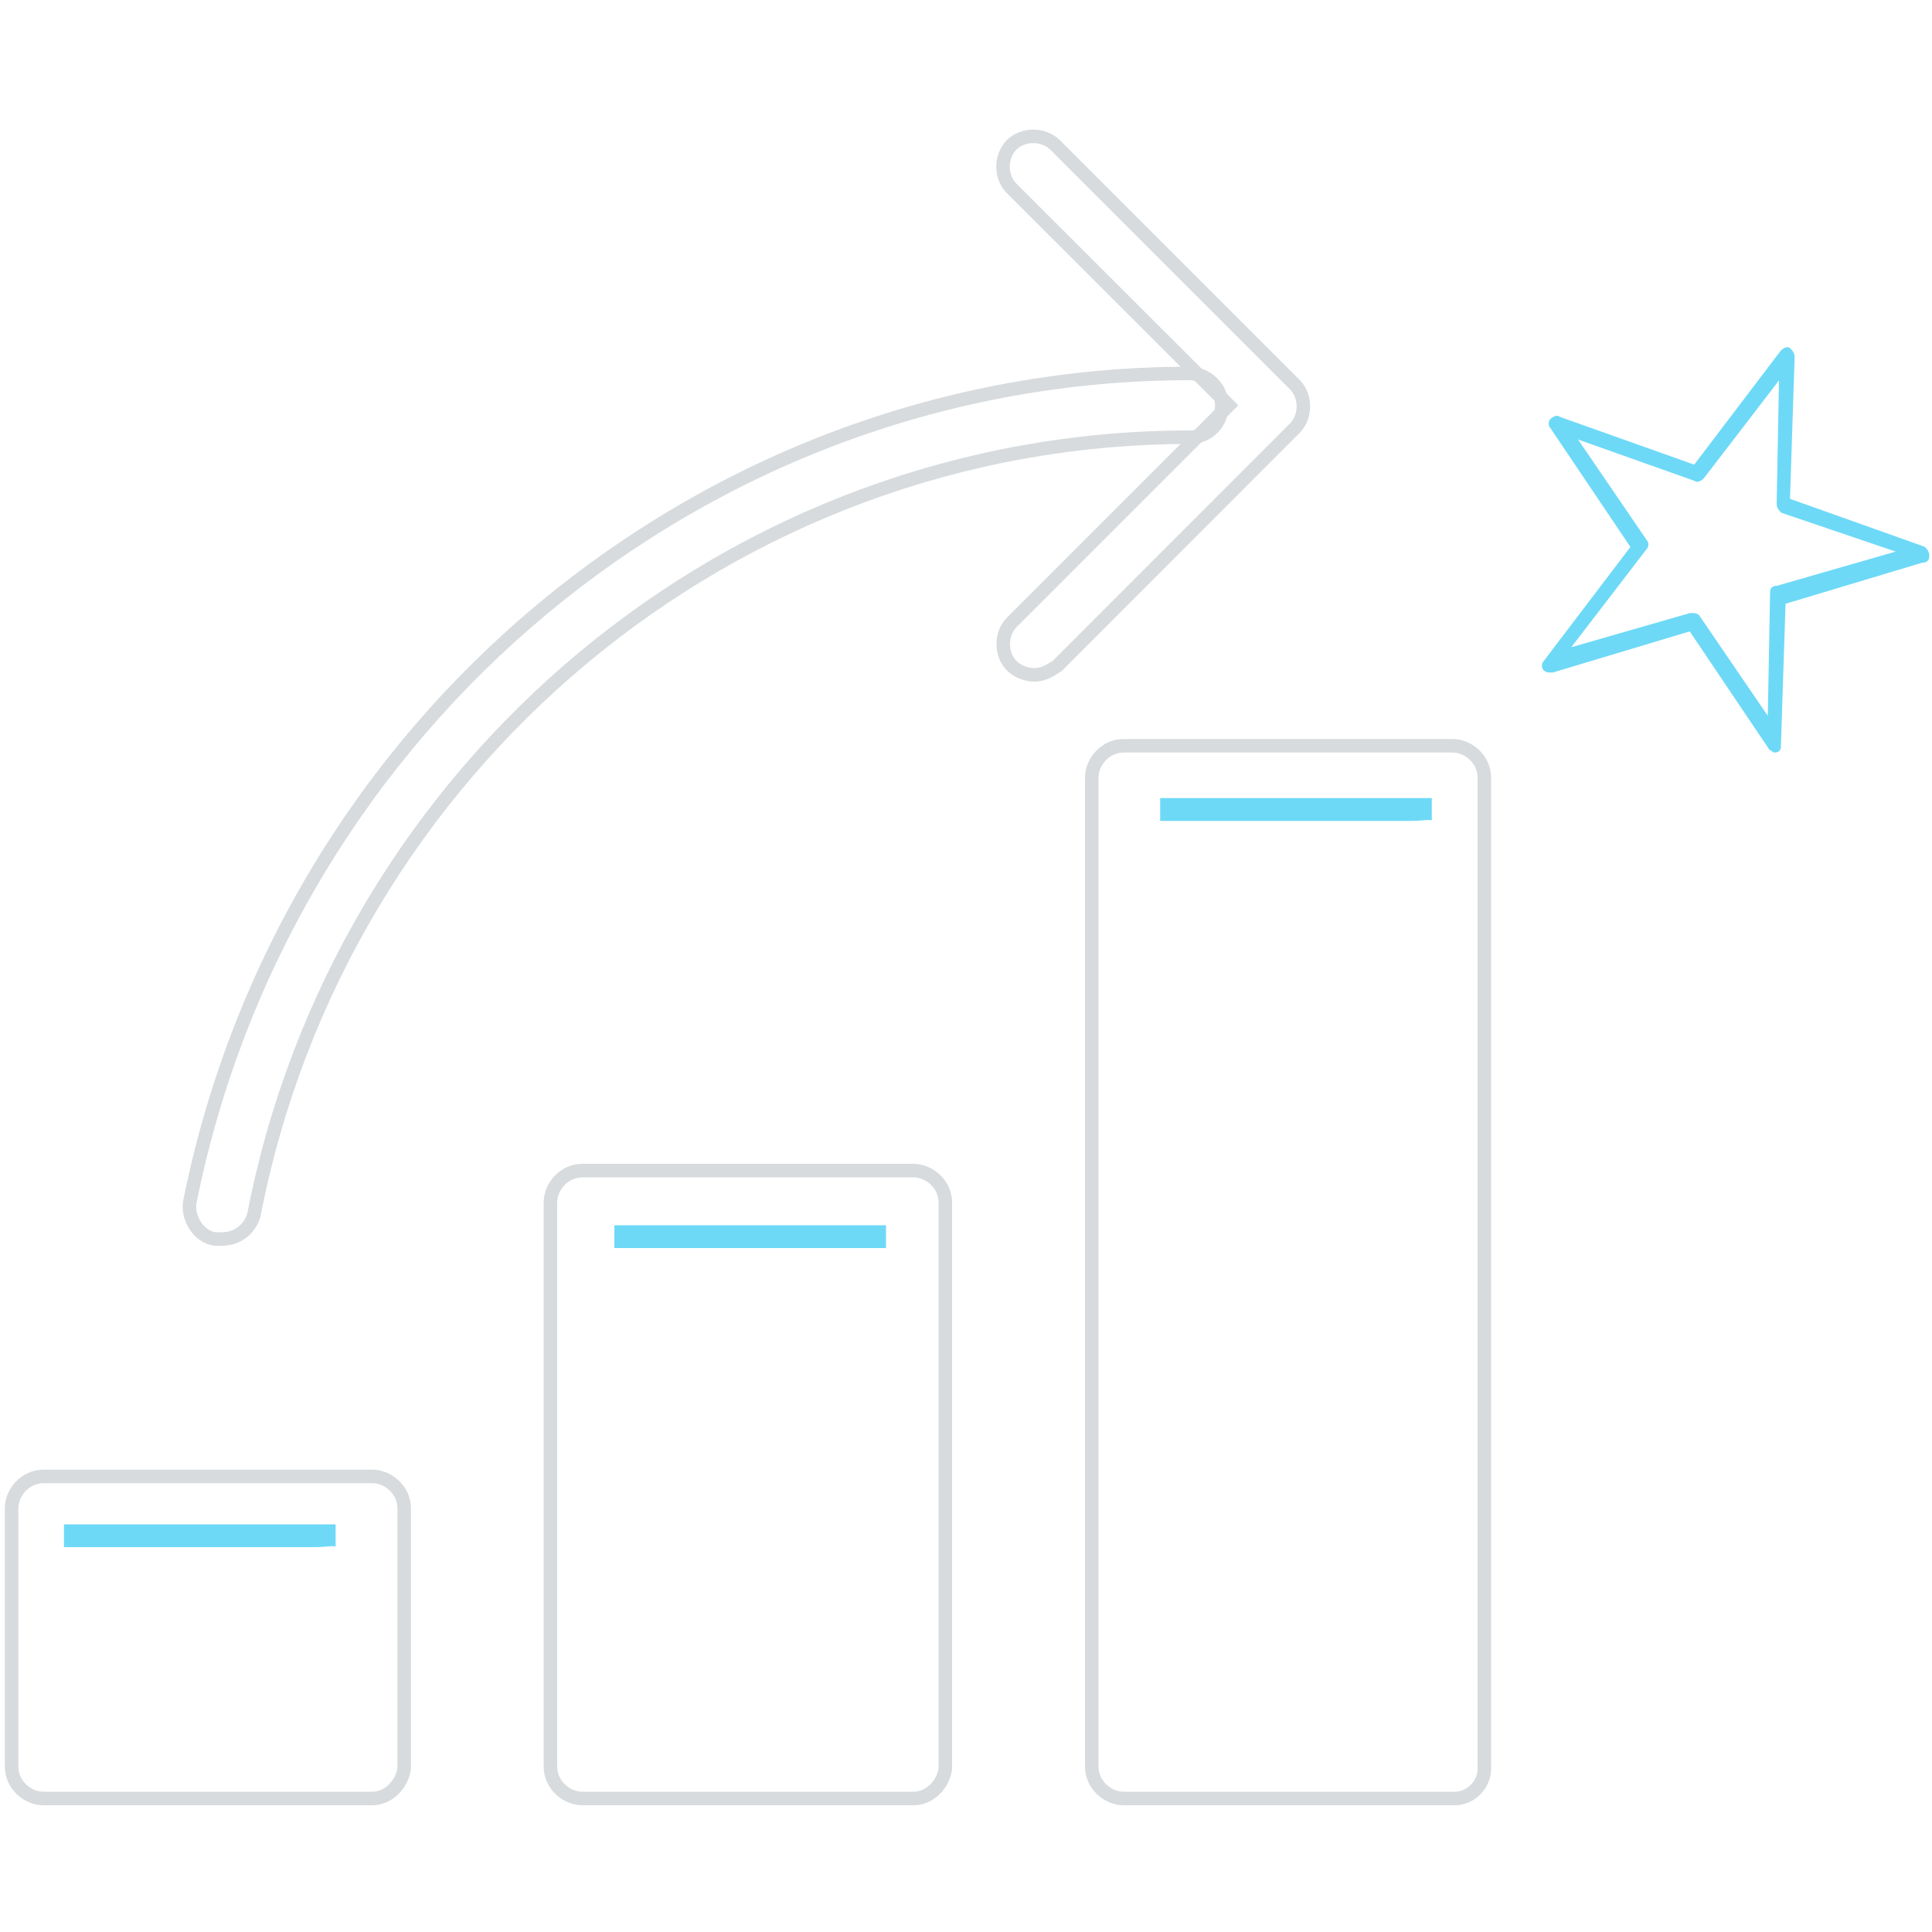
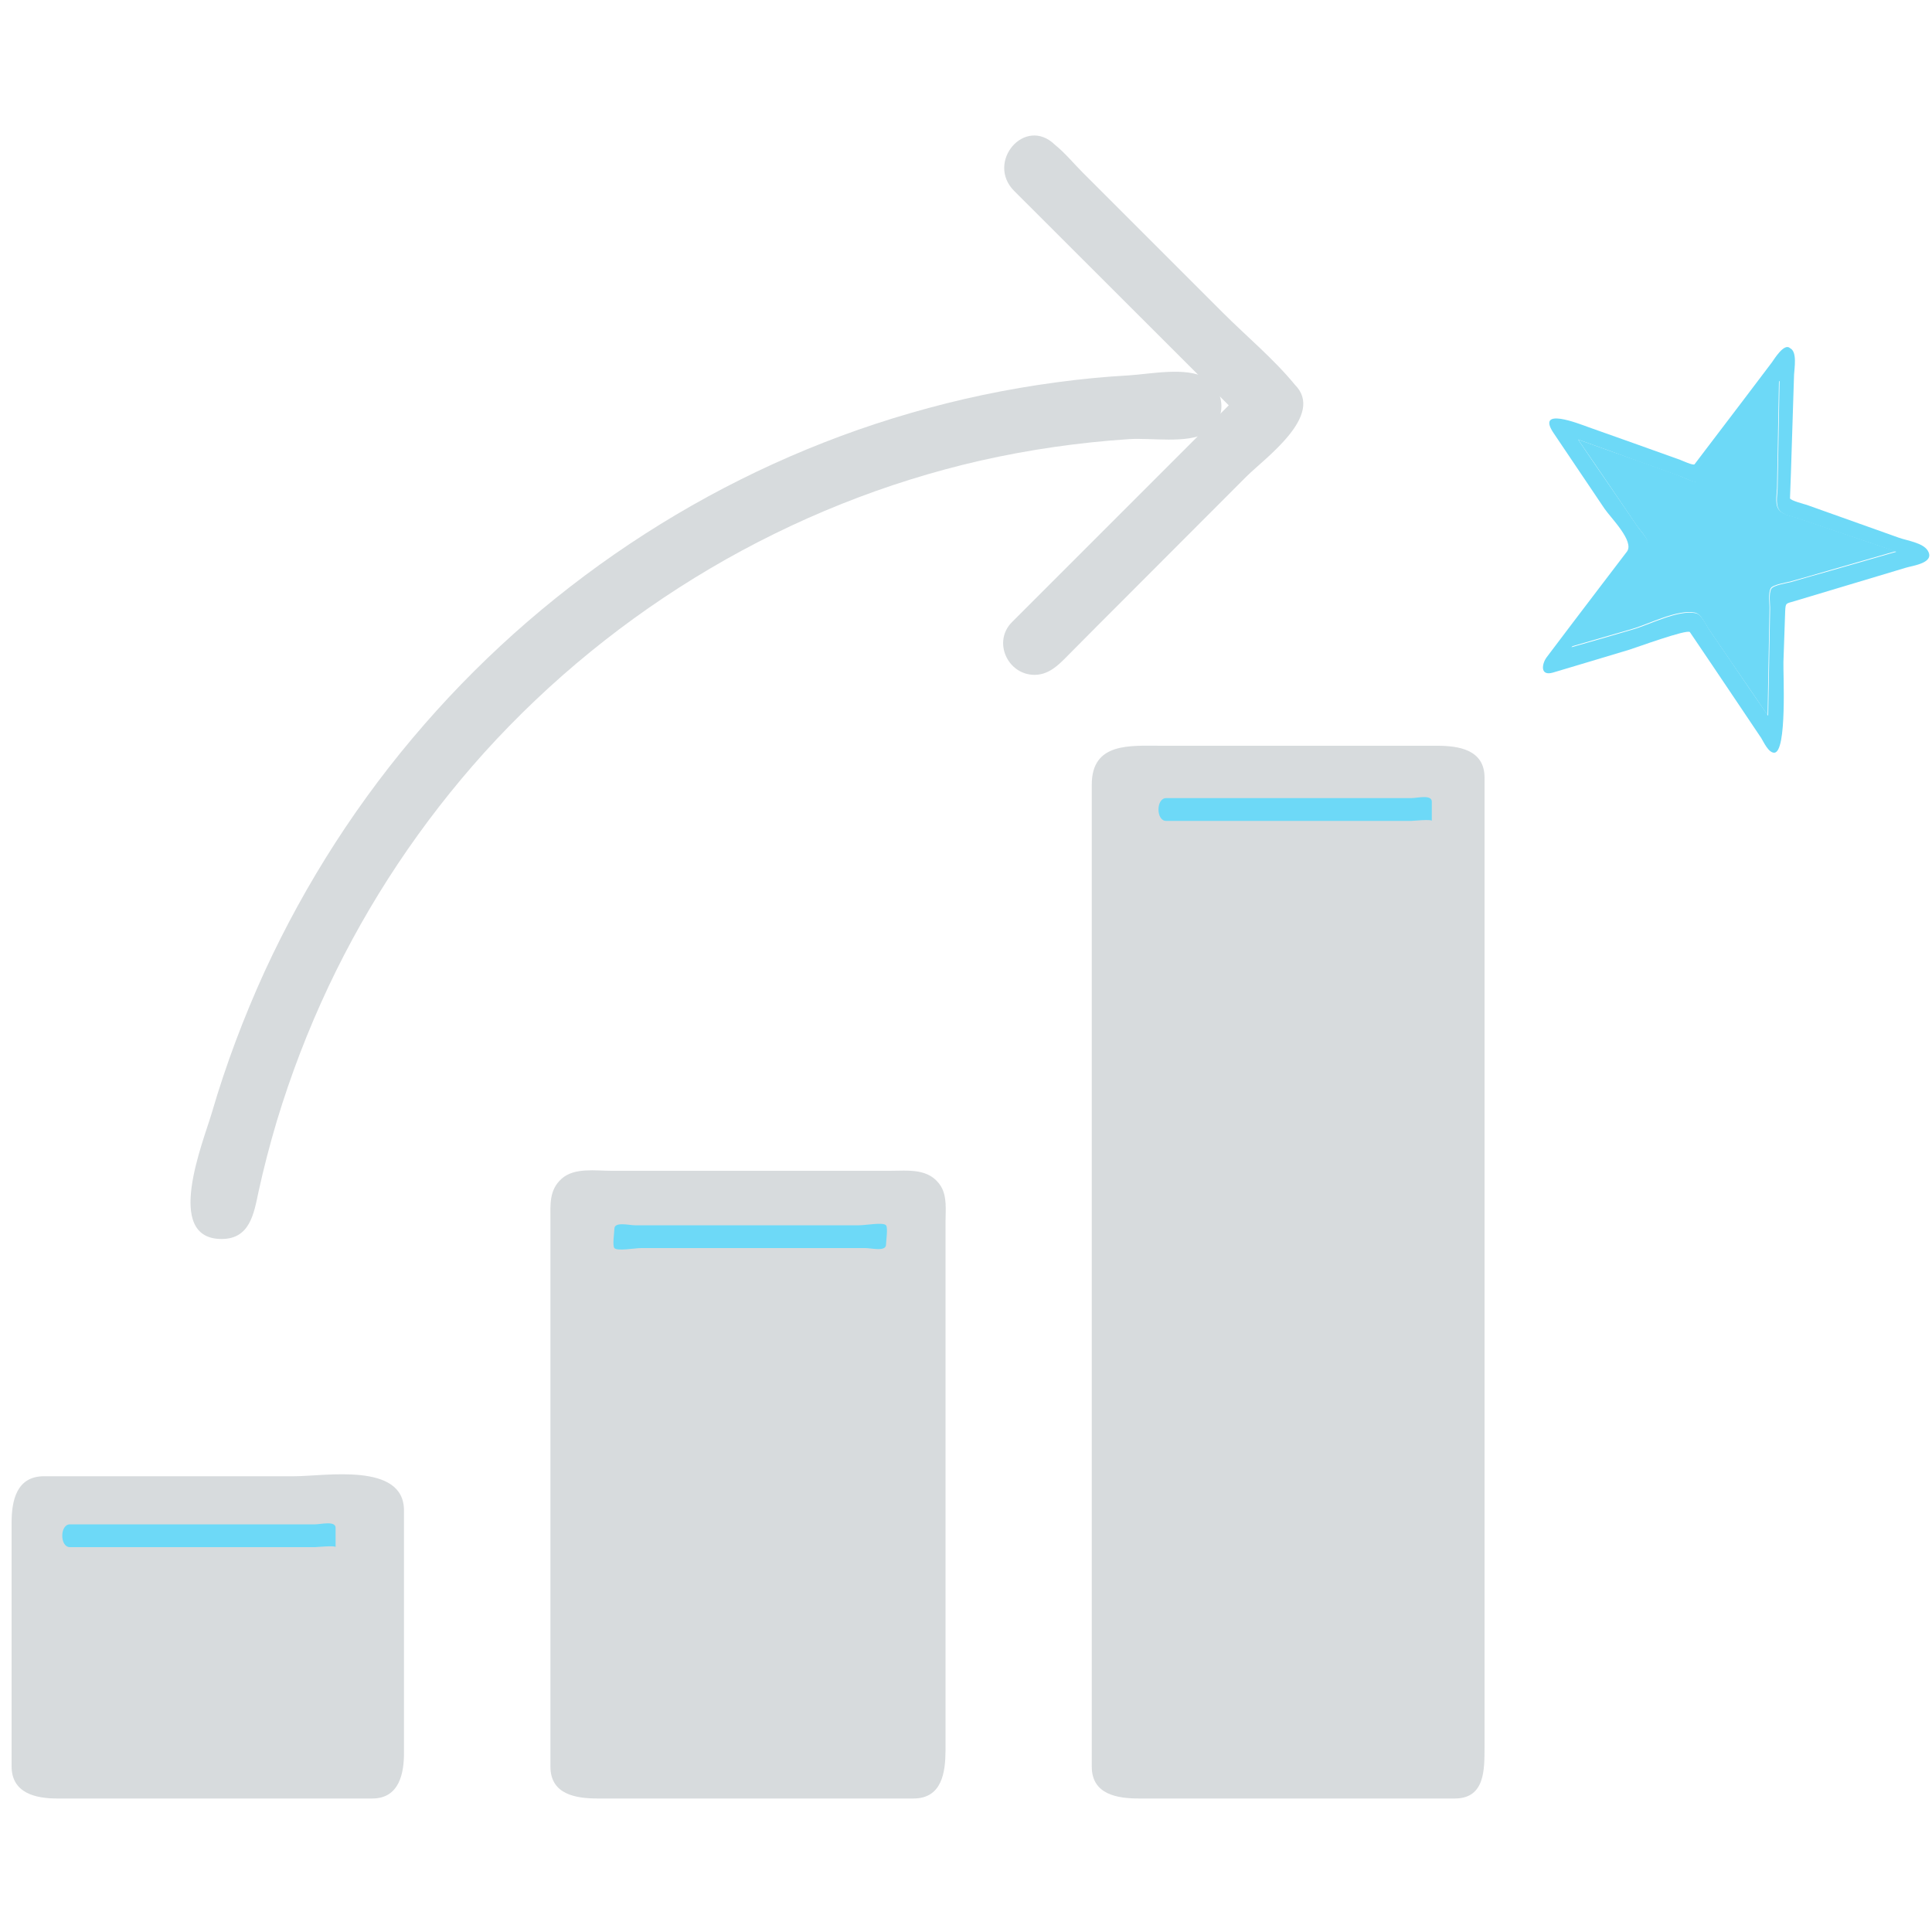
<svg xmlns="http://www.w3.org/2000/svg" version="1.1" id="Calque_1" x="0px" y="0px" viewBox="0 0 1000 1000" enable-background="new 0 0 1000 1000" xml:space="preserve">
  <g>
    <g>
-       <path fill="none" stroke="#D7DBDD" stroke-width="7" stroke-miterlimit="10" d="M753,930.9H581.6c-8.3,0-16.5-7.1-16.5-16.5V402.5    c0-8.3,7.1-16.5,16.5-16.5h170.2c8.3,0,16.5,7.1,16.5,16.5v513C768.3,923.8,761.2,930.9,753,930.9L753,930.9z" />
+       <path fill="#D7DBDD" d="M753,930.9c-54.5,0-108.9,0-163.4,0c-11,0-24.5-1.9-24.5-16.5c0-2.8,0-5.6,0-8.4c0-18.6,0-37.3,0-55.9    c0-132.2,0-264.5,0-396.7c0-15.8,0-31.5,0-47.3c0-22,19.9-20.1,36-20.1c34.2,0,68.4,0,102.6,0c13.4,0,26.7,0,40.1,0    c11,0,24.6,1.9,24.6,16.5c0,106.9,0,213.8,0,320.7c0,46.7,0,93.4,0,140c0,13.7,0,27.5,0,41.2C768.3,915.4,768.9,930.9,753,930.9z" />
    </g>
    <g>
-       <path fill="none" stroke="#D7DBDD" stroke-width="7" stroke-miterlimit="10" d="M472.8,930.9H301.4c-8.3,0-16.5-7.1-16.5-16.5    v-292c0-8.3,7.1-16.5,16.5-16.5h171.4c8.3,0,16.5,7.1,16.5,16.5v293.1C488.2,923.8,481.1,930.9,472.8,930.9L472.8,930.9z" />
+       <path fill="#D7DBDD" d="M472.8,930.9c-54.5,0-108.9,0-163.4,0c-11,0-24.5-1.9-24.5-16.5c0-4.7,0-9.4,0-14c0-27.9,0-55.7,0-83.6    c0-61.9,0-123.9,0-185.8c0-7.6-0.7-15.1,5.8-20.9c6.6-5.9,17.6-4.1,25.8-4.1c33.4,0,66.8,0,100.3,0c14.5,0,29.1,0,43.6,0    c9.6,0,20.6-1.6,26.6,8c3.3,5.4,2.4,12.5,2.4,18.6c0,10.6,0,21.3,0,31.9c0,68,0,136,0,204c0,12.6,0,25.2,0,37.8    C489.3,917.1,487.7,930.9,472.8,930.9z" />
    </g>
    <g>
-       <path fill="none" stroke="#D7DBDD" stroke-width="7" stroke-miterlimit="10" d="M192.7,930.9H22.5c-8.3,0-16.5-7.1-16.5-16.5    V780.7c0-8.3,7.1-16.5,16.5-16.5h170.2c8.3,0,16.5,7.1,16.5,16.5v134.8C208,923.8,200.9,930.9,192.7,930.9L192.7,930.9z" />
+       <path fill="#D7DBDD" d="M192.7,930.9c-54.4,0-108.8,0-163.1,0c-10.9,0-23.6-2.6-23.6-16.7c0-9.6,0-19.1,0-28.7    c0-32.4,0-64.8,0-97.3c0-11.2,2.4-24.1,16.8-24.1c8.5,0,16.9,0,25.4,0c34.7,0,69.5,0,104.2,0c15.8,0,56.7-7.4,56.7,17.7    c0,29,0,58,0,87c0,12.7,0,25.3,0,38C209.2,917.6,206.8,930.9,192.7,930.9z" />
    </g>
    <g>
-       <path fill="none" stroke="#D7DBDD" stroke-width="7" stroke-miterlimit="10" d="M535.5,349.3c-3.5,0-8.3-1.2-11.8-4.7    c-5.9-5.9-5.9-16.5,0-22.5l112.3-112.3L523.6,97.5c-5.9-5.9-5.9-16.5,0-22.5c5.9-5.9,16.5-5.9,22.5,0l124.1,124.1    c5.9,5.9,5.9,16.5,0,22.5L547.3,344.6C543.7,346.9,540.2,349.3,535.5,349.3L535.5,349.3z" />
+       <path fill="#D7DBDD" d="M535.5,349.3c-14,0-21.8-17.2-11.7-27.3c2.5-2.5,5-5,7.5-7.5c12.8-12.8,25.6-25.6,38.4-38.4    c22.1-22.1,44.2-44.2,66.3-66.3c-37-37-74-73.9-111-110.9c-15-14.9,5.5-39.2,21.1-23.9c5.2,4.2,9.7,9.7,14.4,14.4    c24.1,24.1,48.2,48.2,72.3,72.3c12.3,12.3,26.4,24,37.4,37.4c15.8,15.8-15.5,38-25.1,47.6c-21.5,21.5-43,43.1-64.5,64.6    c-8.5,8.5-17,17-25.4,25.5C549.6,342.3,544.1,349.3,535.5,349.3z" />
    </g>
    <g>
-       <path fill="none" stroke="#D7DBDD" stroke-width="7" stroke-miterlimit="10" d="M114.7,641.3c-1.2,0-2.4,0-3.5,0    c-8.3-1.2-14.2-10.6-13-18.9c49.6-248.2,266-429.1,517.7-429.1c8.3,0,16.5,7.1,16.5,16.5c0,9.5-7.1,16.5-16.5,16.5    c-236.4,0-439.7,170.2-484.6,403.1C128.8,636.5,122.9,641.3,114.7,641.3L114.7,641.3z" />
+       <path fill="#D7DBDD" d="M114.7,641.3c-30.1,0-9.6-49.9-5.1-65.2c7.3-25,16.5-49.4,27.3-73.1c21.3-46.3,49.2-89.6,82.7-128    c66.4-76.3,154.4-133.1,251.7-161.2c24.7-7.2,50-12.5,75.5-15.9c12.4-1.7,24.9-2.9,37.4-3.6c11.2-0.7,29.6-4.5,39.6,1.2    c10.7,6.1,11.5,22.4,0.5,28.6c-10.1,5.7-28.6,2.4-40,3.2c-25.8,1.7-51.5,5.4-76.8,11.1c-98.6,22.5-189,76.1-256.8,151.1    c-32.6,36.2-59.9,77.1-80.7,121.2c-10.6,22.5-19.5,45.7-26.7,69.5c-3.6,12.1-6.8,24.3-9.5,36.7    C131.4,628.3,129.3,641.3,114.7,641.3z" />
    </g>
    <g>
-       <path fill="#6DD9F7" d="M730.5,424.9H611.1c-5.9,0-10.6,0-10.6,0v-11.8c0,0,4.7,0,10.6,0h119.4c5.9,0,10.6,0,10.6,0v11.8    C741.1,423.8,736.4,424.9,730.5,424.9L730.5,424.9z" />
+       <path fill="#6DD9F7" d="M730.5,424.9c-25.1,0-50.1,0-75.2,0c-13,0-26,0-39.1,0c-4.2,0-8.4,0-12.6,0c-5.3,0-5.3-11.8,0-11.8    c26.1,0,52.2,0,78.3,0c13.8,0,27.5,0,41.3,0c2.4,0,4.8,0,7.3,0c3,0,10.6-2,10.6,1.8c0,3.3,0,6.6,0,10    C741.1,423.9,731.2,424.9,730.5,424.9L730.5,424.9z" />
    </g>
    <g>
-       <path fill="#6DD9F7" d="M448,646H328.6c-5.9,0-10.6,0-10.6,0v-11.8c0,0,4.7,0,10.6,0H448c5.9,0,10.6,0,10.6,0V646    C458.6,646,453.9,646,448,646L448,646z" />
+       <path fill="#6DD9F7" d="M448,646c-25.8,0-51.6,0-77.4,0c-12.9,0-25.8,0-38.7,0c-3.5,0-12.4,1.7-13.9,0c-1.1-1.2,0-8.3,0-10    c0-3.8,7.6-1.8,10.6-1.8c25.8,0,51.6,0,77.4,0c12.9,0,25.8,0,38.7,0c3.5,0,12.4-1.7,13.9,0c1.1,1.2,0,8.3,0,10    C458.6,648,451,646,448,646L448,646z" />
    </g>
    <g>
-       <path fill="#6DD9F7" d="M163.1,800.8H43.7c-5.9,0-10.6,0-10.6,0V789c0,0,4.7,0,10.6,0h119.4c5.9,0,10.6,0,10.6,0v11.8    C173.8,799.6,169,800.8,163.1,800.8L163.1,800.8z" />
+       <path fill="#6DD9F7" d="M163.1,800.8c-25.1,0-50.1,0-75.2,0c-13,0-26,0-39.1,0c-4.2,0-8.4,0-12.6,0c-5.3,0-5.3-11.8,0-11.8    c26.1,0,52.2,0,78.3,0c13.8,0,27.5,0,41.3,0c2.4,0,4.8,0,7.3,0c3,0,10.6-2,10.6,1.8c0,3.3,0,6.6,0,10    C173.8,799.8,163.8,800.8,163.1,800.8L163.1,800.8z" />
    </g>
  </g>
  <g>
-     <g>
-       <path fill="#6DD9F7" d="M918.4,389.5c-1.2,0-1.2-1.2-2.4-1.2l-41.4-61.5l-70.9,21.3c-2.4,0-3.5,0-4.7-1.2s-1.2-3.5,0-4.7    l44.9-59.1l-41.4-61.5c-1.2-1.2-1.2-3.5,0-4.7c1.2-1.2,3.5-2.4,4.7-1.2l69.7,24.8l44.9-59.1c1.2-1.2,3.5-2.4,4.7-1.2l0,0    c1.2,1.2,2.4,2.4,2.4,4.7l-2.4,73.3l69.7,24.8c1.2,1.2,2.4,2.4,2.4,4.7c0,2.4-1.2,3.5-3.5,3.5l-70.9,21.3l-2.4,73.3    C922,388.3,920.8,389.5,918.4,389.5C919.6,389.5,919.6,389.5,918.4,389.5L918.4,389.5z M816.8,227.5l35.5,52    c1.2,1.2,1.2,3.5,0,4.7l-39,50.8l61.5-17.7c2.4,0,3.5,0,4.7,1.2l35.5,52l1.2-63.8c0-2.4,1.2-3.5,3.5-3.5l61.5-17.7L922,265.4    c-1.2-1.2-2.4-2.4-2.4-4.7l1.2-63.8l-39,50.8c-1.2,1.2-3.5,2.4-4.7,1.2L816.8,227.5L816.8,227.5z" />
+     <g id="XMLID_1_">
+       <g>
+         <path fill="#6DD9F7" d="M816.8,227.5c6.1,9,12.2,17.9,18.4,26.9c4.1,6,8.2,12,12.3,18c1.5,2.2,5.8,6.5,5.8,9.5     c0,3-4.7,7.2-6.2,9.3c-4.5,5.9-9,11.7-13.5,17.5c-6.7,8.8-13.4,17.5-20.2,26.3c10.6-3,21.2-6.1,31.8-9.2     c8.5-2.4,23.4-10.3,32.5-8.4c3,0.6,5.3,6,6.8,8.2c4.1,6,8.2,12,12.3,18c6.1,9,12.2,17.9,18.4,26.9c0.2-11,0.4-22,0.6-33     c0.1-7.3,0.3-14.7,0.4-22c0.1-2.9-0.8-8,0.6-10.7c1-1.9,8.2-3,10.1-3.5c6.9-2,13.7-4,20.6-5.9c11.3-3.2,22.6-6.5,34-9.8     c-9.9-3.4-19.7-6.7-29.6-10c-7-2.4-14.1-4.8-21.1-7.2c-3.2-1.1-8.2-1.6-10.1-4.8c-1.8-2.9-0.6-8.4-0.6-11.5     c0.1-7.3,0.3-14.7,0.4-22c0.2-11,0.4-22,0.6-33c-6.7,8.8-13.5,17.5-20.2,26.3c-4.5,5.8-9,11.7-13.5,17.6c-2,2.5-4.4,7.3-7.7,8.5     c-2.5,0.9-8.5-2.5-10.6-3.2c-6.9-2.5-13.9-4.9-20.8-7.4C837.6,234.9,827.2,231.2,816.8,227.5z M842.1,285.5     c4-5.3-8.4-17.5-11.6-22.2c-8.8-13.1-17.6-26.1-26.4-39.2c-9.2-13.7,13.1-4.8,18.1-3c15.8,5.6,31.6,11.2,47.4,16.9     c0.9,0.3,6.8,3.1,7.5,2.3c3.2-4.2,6.3-8.3,9.5-12.5c10.2-13.4,20.4-26.8,30.5-40.2c1.1-1.5,6.4-10.3,9.4-7.4     c3.9,1.8,2.2,10.7,2.1,13.8c-0.5,16.7-1.1,33.5-1.6,50.2c-0.2,4.6-0.3,9.1-0.5,13.7c0,1.1,7.6,3.1,8.6,3.4     c15.9,5.7,31.8,11.3,47.7,17c4.1,1.5,12.5,2.6,15,6.7c3.9,6.4-7.6,7.7-11.5,8.9c-19.1,5.7-38.2,11.5-57.3,17.2     c-4.6,1.4-4.8,0.7-5,5.4c-0.3,8.7-0.6,17.4-0.9,26.2c-0.2,5.3,2,46.9-4.8,46.9c-3,0-5.5-5.7-6.7-7.6c-4.6-6.9-9.3-13.8-13.9-20.7     c-7.7-11.4-15.3-22.8-23-34.1c-1.2-1.8-28.7,8.3-31.4,9.1c-13.1,3.9-26.2,7.9-39.4,11.8c-7.1,2.1-5.8-4.8-3.2-8.1     c4.2-5.6,8.5-11.2,12.7-16.8C823,310.5,832.6,298,842.1,285.5z" />
+         <path fill="#6DD9F7" d="M835.2,254.4c-6.1-9-12.2-17.9-18.4-26.9c10.4,3.7,20.8,7.4,31.2,11.1c7,2.5,13.9,4.9,20.8,7.4     c2.1,0.8,8.1,4.1,10.6,3.2c3.3-1.1,5.7-5.9,7.7-8.5c4.5-5.9,9-11.7,13.5-17.6c6.7-8.8,13.5-17.5,20.2-26.3c-0.2,11-0.4,22-0.6,33     c-0.1,7.3-0.3,14.7-0.4,22c0,3.1-1.2,8.6,0.6,11.5c1.9,3.2,6.9,3.7,10.1,4.8c7,2.4,14.1,4.8,21.1,7.2c9.9,3.3,19.7,6.7,29.6,10     c-11.3,3.3-22.6,6.5-34,9.8c-6.9,2-13.7,4-20.6,5.9c-1.9,0.5-9.1,1.6-10.1,3.5c-1.4,2.7-0.5,7.9-0.6,10.7     c-0.1,7.3-0.3,14.7-0.4,22c-0.2,11-0.4,22-0.6,33c-6.1-9-12.2-17.9-18.4-26.9c-4.1-6-8.2-12-12.3-18c-1.5-2.2-3.8-7.6-6.8-8.2     c-9.1-1.9-23.9,5.9-32.5,8.4c-10.6,3.1-21.2,6.1-31.8,9.2c6.7-8.8,13.5-17.5,20.2-26.3c4.5-5.9,9-11.7,13.5-17.5     c1.6-2.1,6.2-6.3,6.2-9.3c0-3-4.3-7.3-5.8-9.5C843.3,266.4,839.3,260.4,835.2,254.4z" />
+       </g>
+       <g>
+ 		</g>
    </g>
  </g>
</svg>
